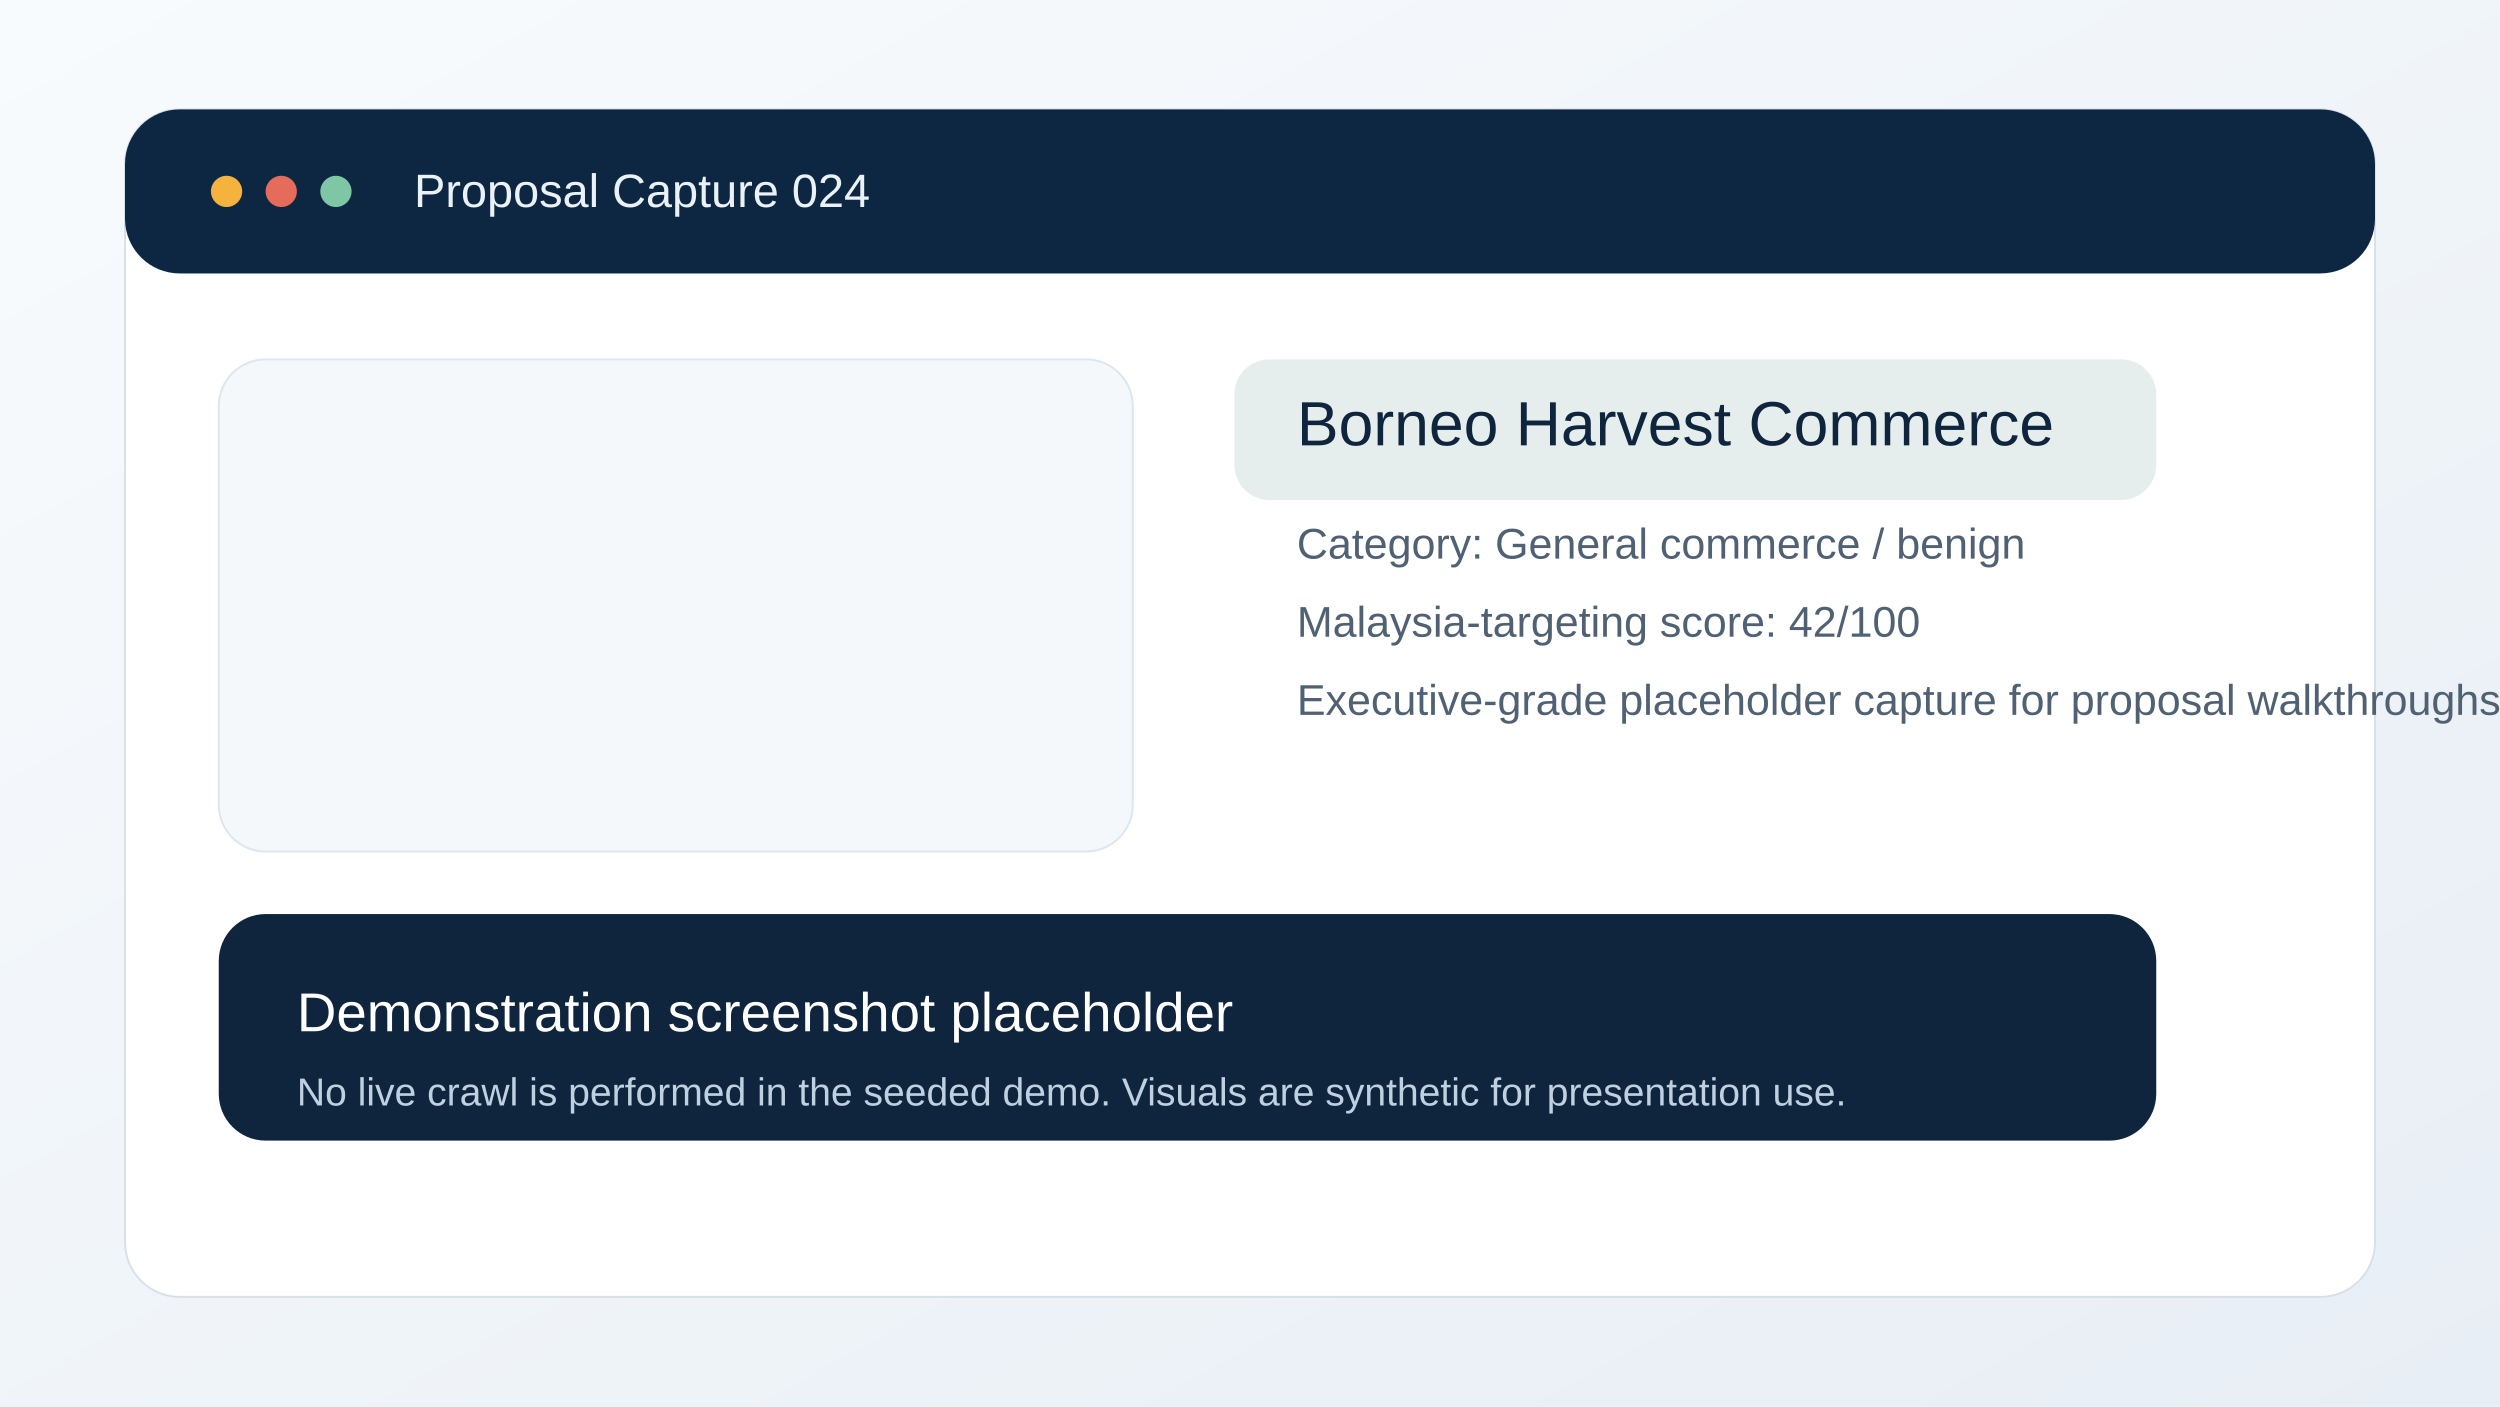
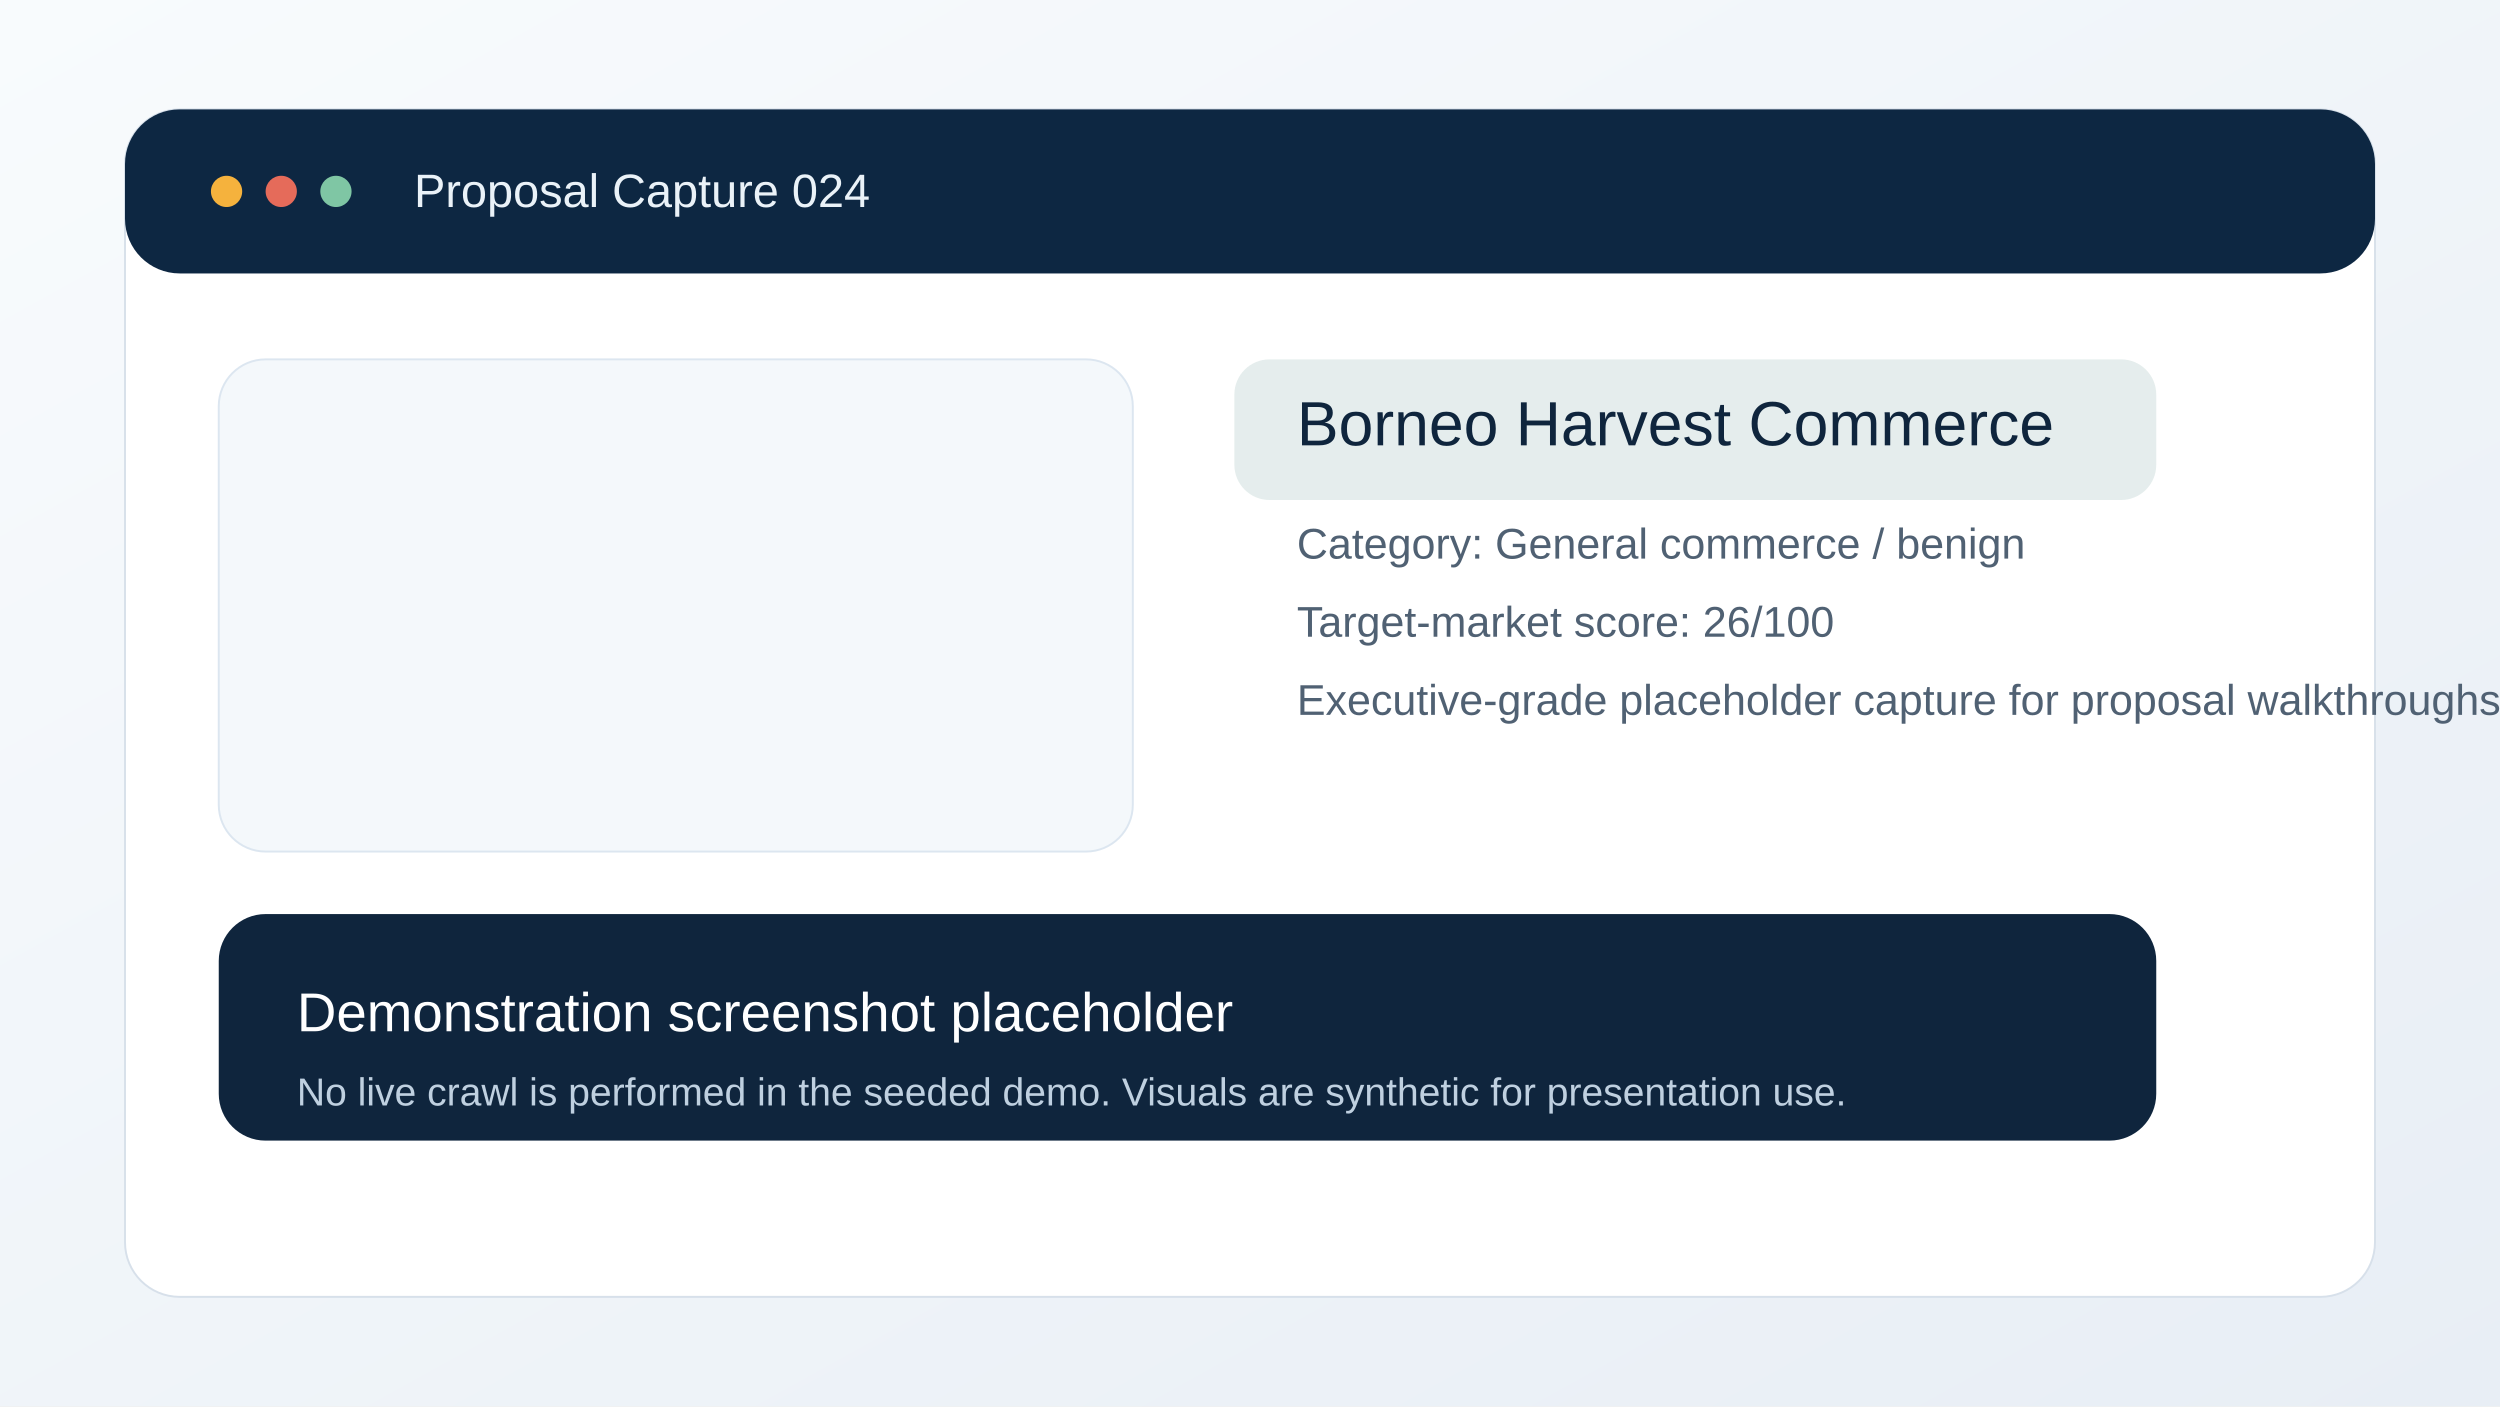
<svg xmlns="http://www.w3.org/2000/svg" width="1280" height="720" viewBox="0 0 1280 720">
  <defs>
    <linearGradient id="bg" x1="0" y1="0" x2="1" y2="1">
      <stop offset="0%" stop-color="#F8FBFD" />
      <stop offset="100%" stop-color="#E8EEF5" />
    </linearGradient>
  </defs>
  <rect width="1280" height="720" fill="url(#bg)" />
  <rect x="64" y="56" width="1152" height="608" rx="28" fill="#FFFFFF" stroke="#D7E0EA" />
  <rect x="64" y="56" width="1152" height="84" rx="28" fill="#0D2742" />
  <circle cx="116" cy="98" r="8" fill="#F5B23D" />
  <circle cx="144" cy="98" r="8" fill="#E56B5A" />
  <circle cx="172" cy="98" r="8" fill="#7FC6A4" />
  <text x="212" y="106" font-family="Arial, sans-serif" font-size="24" fill="#EAF2F8">Proposal Capture 024</text>
  <rect x="112" y="184" width="468" height="252" rx="24" fill="#F4F8FB" stroke="#DCE6F0" />
  <rect x="632" y="184" width="472" height="72" rx="18" fill="#1F6A62" opacity="0.12" />
  <text x="664" y="228" font-family="Arial, sans-serif" font-size="32" fill="#0F253D">Borneo Harvest Commerce</text>
  <text x="664" y="286" font-family="Arial, sans-serif" font-size="22" fill="#506173">Category: General commerce / benign</text>
-   <text x="664" y="326" font-family="Arial, sans-serif" font-size="22" fill="#506173">Malaysia-targeting score: 42/100</text>
+   <text x="664" y="326" font-family="Arial, sans-serif" font-size="22" fill="#506173">Target-market score: 26/100</text>
  <text x="664" y="366" font-family="Arial, sans-serif" font-size="22" fill="#506173">Executive-grade placeholder capture for proposal walkthroughs</text>
  <rect x="112" y="468" width="992" height="116" rx="24" fill="#0F253D" />
  <text x="152" y="528" font-family="Arial, sans-serif" font-size="28" fill="#FFFFFF">Demonstration screenshot placeholder</text>
  <text x="152" y="566" font-family="Arial, sans-serif" font-size="20" fill="#BFD0E0">No live crawl is performed in the seeded demo. Visuals are synthetic for presentation use.</text>
</svg>
